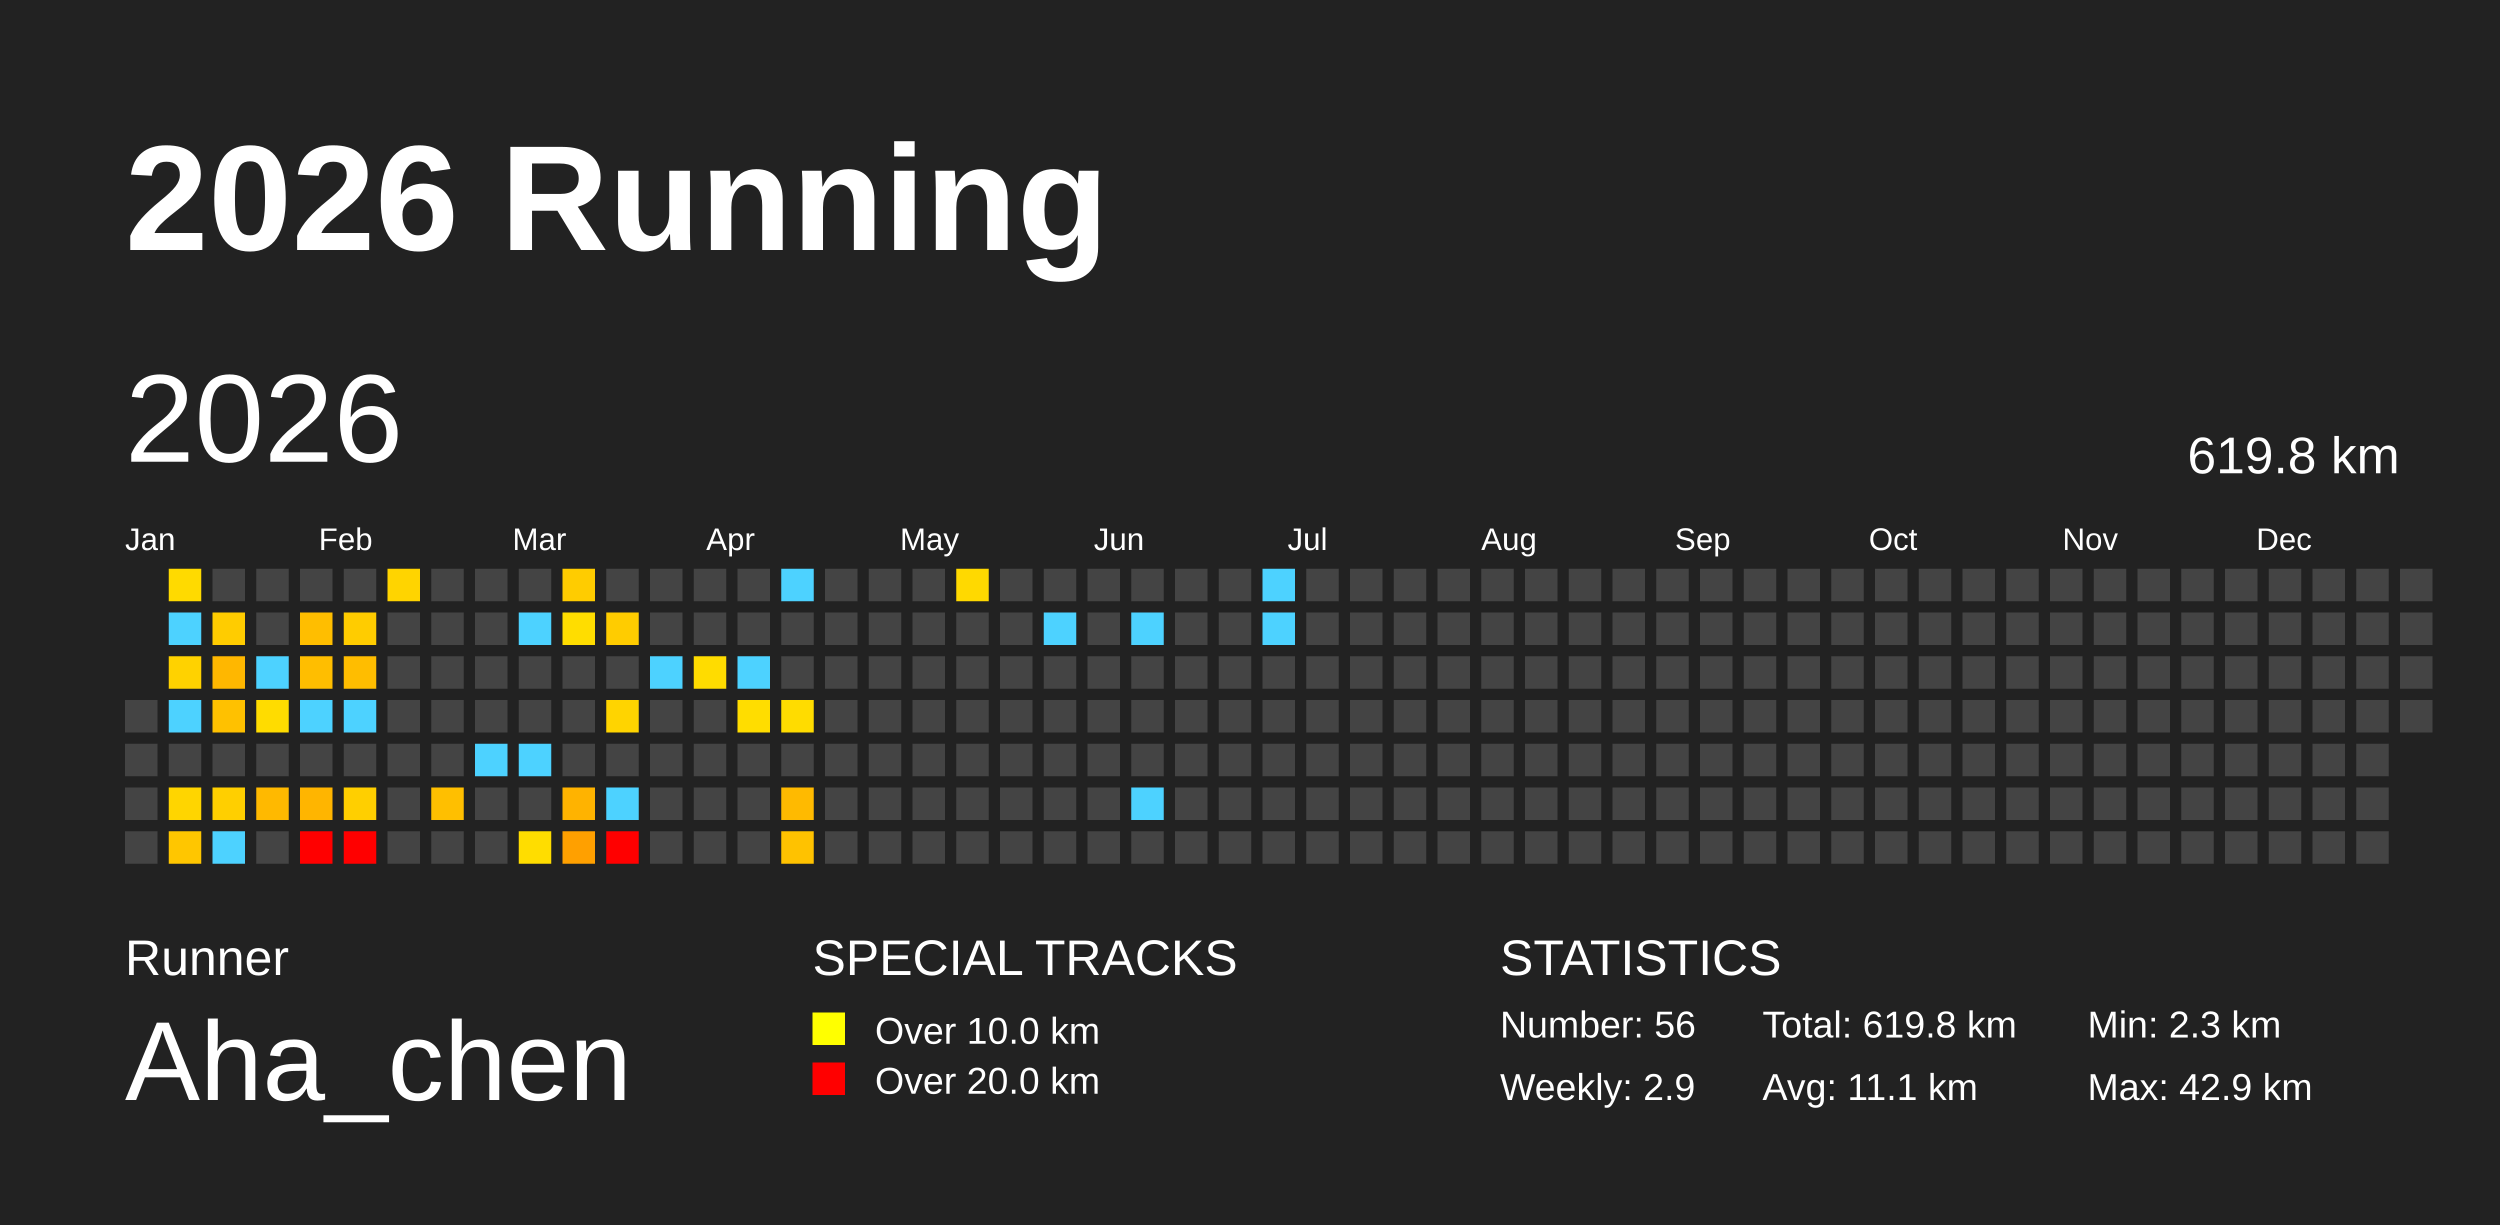
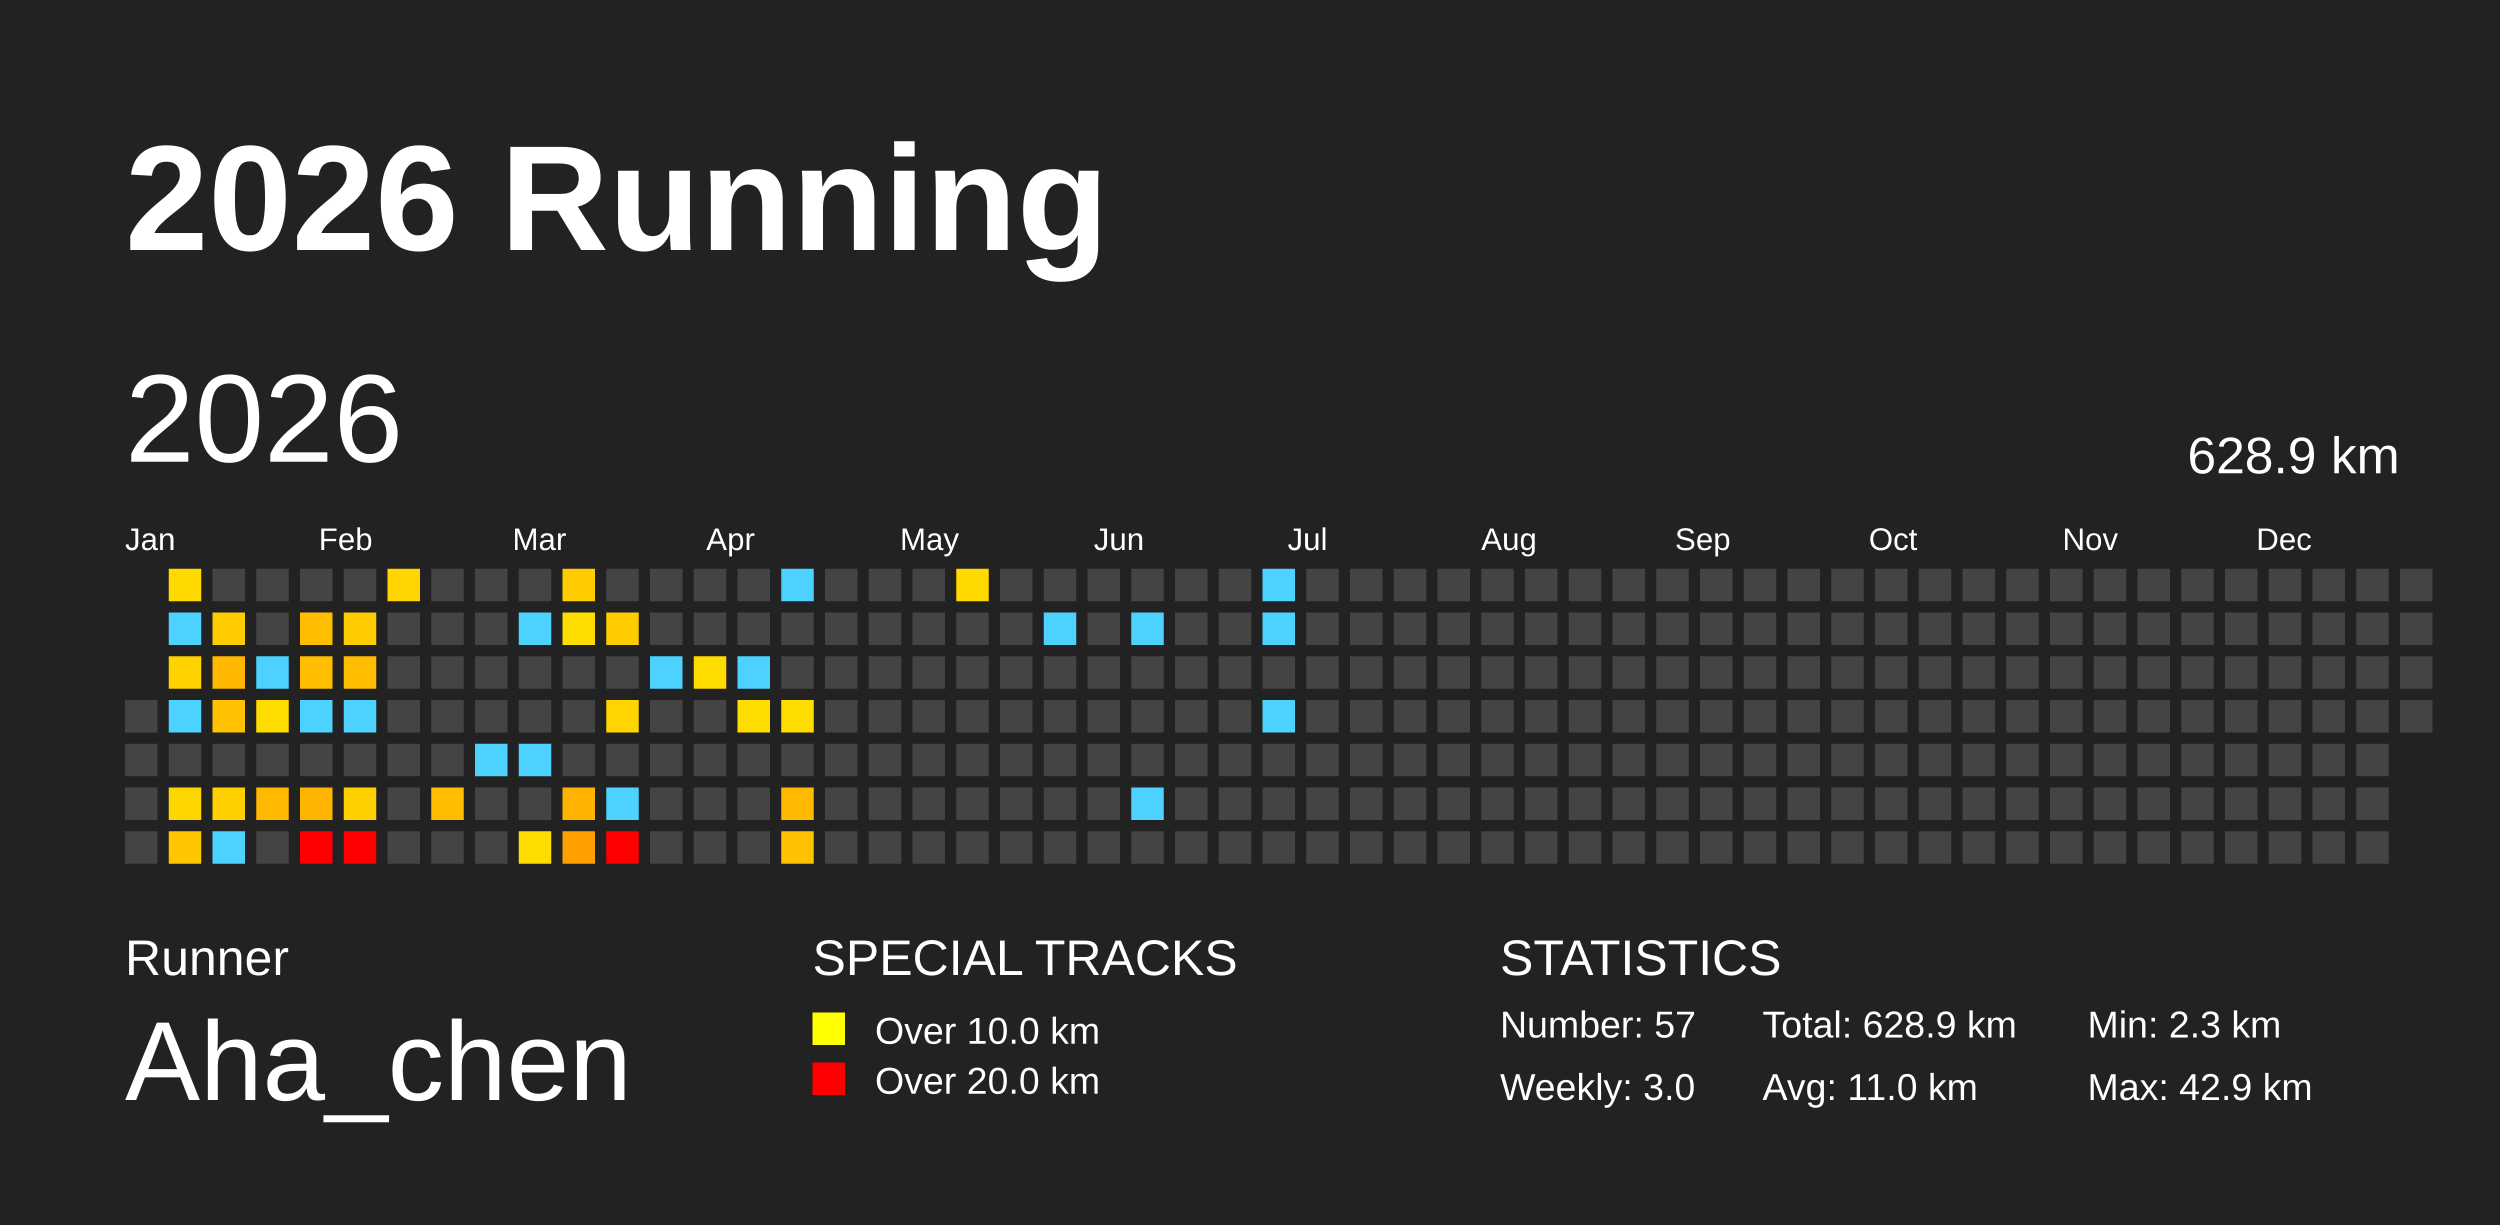
<svg xmlns="http://www.w3.org/2000/svg" baseProfile="full" height="98mm" version="1.1" viewBox="0,0,200,98" width="200mm">
  <defs />
  <rect fill="#222222" height="98" width="200" x="0" y="0" />
  <text fill="#FFFFFF" style="font-size:12px; font-family:Arial; font-weight:bold;" x="10" y="20">2026 Running</text>
  <text fill="#FFFFFF" style="font-size:4px; font-family:Arial" x="10" y="78">Runner</text>
  <text fill="#FFFFFF" style="font-size:9px; font-family:Arial" x="10" y="88">Aha_chen</text>
  <text fill="#FFFFFF" style="font-size:4px; font-family:Arial" x="65" y="78">SPECIAL TRACKS</text>
  <rect fill="yellow" height="2.6" width="2.6" x="65" y="81" />
  <text fill="#FFFFFF" style="font-size:3px; font-family:Arial" x="70" y="83.5">Over 10.0 km</text>
  <rect fill="red" height="2.6" width="2.6" x="65" y="85" />
  <text fill="#FFFFFF" style="font-size:3px; font-family:Arial" x="70" y="87.5">Over 20.0 km</text>
  <text fill="#FFFFFF" style="font-size:4px; font-family:Arial" x="120" y="78">STATISTICS</text>
-   <text fill="#FFFFFF" style="font-size:3px; font-family:Arial" x="120" y="83">Number: 56</text>
-   <text fill="#FFFFFF" style="font-size:3px; font-family:Arial" x="120" y="88">Weekly: 2.9</text>
-   <text fill="#FFFFFF" style="font-size:3px; font-family:Arial" x="141" y="83">Total: 619.8 km</text>
-   <text fill="#FFFFFF" style="font-size:3px; font-family:Arial" x="141" y="88">Avg: 11.1 km</text>
+   <text fill="#FFFFFF" style="font-size:3px; font-family:Arial" x="120" y="83">Number: 57</text>
+   <text fill="#FFFFFF" style="font-size:3px; font-family:Arial" x="120" y="88">Weekly: 3.0</text>
+   <text fill="#FFFFFF" style="font-size:3px; font-family:Arial" x="141" y="83">Total: 628.9 km</text>
+   <text fill="#FFFFFF" style="font-size:3px; font-family:Arial" x="141" y="88">Avg: 11.0 km</text>
  <text fill="#FFFFFF" style="font-size:3px; font-family:Arial" x="167" y="83">Min: 2.3 km</text>
  <text fill="#FFFFFF" style="font-size:3px; font-family:Arial" x="167" y="88">Max: 42.9 km</text>
  <text dominant-baseline="hanging" fill="#FFFFFF" style="font-size:10.0px; font-family:Arial;" x="10" y="30">2026</text>
-   <text dominant-baseline="hanging" fill="#FFFFFF" style="font-size:4.125px; font-family:Arial;" x="175" y="35">619.8 km</text>
+   <text dominant-baseline="hanging" fill="#FFFFFF" style="font-size:4.125px; font-family:Arial;" x="175" y="35">628.9 km</text>
  <text fill="#FFFFFF" style="font-size:2.5px; font-family:Arial" x="10.0" y="44">Jan</text>
  <text fill="#FFFFFF" style="font-size:2.5px; font-family:Arial" x="25.5" y="44">Feb</text>
  <text fill="#FFFFFF" style="font-size:2.5px; font-family:Arial" x="41.0" y="44">Mar</text>
  <text fill="#FFFFFF" style="font-size:2.5px; font-family:Arial" x="56.5" y="44">Apr</text>
  <text fill="#FFFFFF" style="font-size:2.5px; font-family:Arial" x="72.0" y="44">May</text>
  <text fill="#FFFFFF" style="font-size:2.5px; font-family:Arial" x="87.5" y="44">Jun</text>
  <text fill="#FFFFFF" style="font-size:2.5px; font-family:Arial" x="103.0" y="44">Jul</text>
  <text fill="#FFFFFF" style="font-size:2.5px; font-family:Arial" x="118.5" y="44">Aug</text>
  <text fill="#FFFFFF" style="font-size:2.5px; font-family:Arial" x="134.0" y="44">Sep</text>
  <text fill="#FFFFFF" style="font-size:2.5px; font-family:Arial" x="149.5" y="44">Oct</text>
  <text fill="#FFFFFF" style="font-size:2.5px; font-family:Arial" x="165.0" y="44">Nov</text>
  <text fill="#FFFFFF" style="font-size:2.5px; font-family:Arial" x="180.5" y="44">Dec</text>
  <rect fill="#444444" height="2.6" width="2.6" x="10.0" y="56.0" />
  <rect fill="#444444" height="2.6" width="2.6" x="10.0" y="59.5" />
  <rect fill="#444444" height="2.6" width="2.6" x="10.0" y="63.0" />
  <rect fill="#444444" height="2.6" width="2.6" x="10.0" y="66.5" />
  <rect fill="#ffda00" height="2.6" width="2.6" x="13.5" y="45.5" />
  <rect fill="#4dd2ff" height="2.6" width="2.6" x="13.5" y="49.0" />
  <rect fill="#ffd200" height="2.6" width="2.6" x="13.5" y="52.5" />
  <rect fill="#4dd2ff" height="2.6" width="2.6" x="13.5" y="56.0" />
  <rect fill="#444444" height="2.6" width="2.6" x="13.5" y="59.5" />
  <rect fill="#ffd500" height="2.6" width="2.6" x="13.5" y="63.0" />
  <rect fill="#ffc600" height="2.6" width="2.6" x="13.5" y="66.5" />
  <rect fill="#444444" height="2.6" width="2.6" x="17.0" y="45.5" />
  <rect fill="#ffcc00" height="2.6" width="2.6" x="17.0" y="49.0" />
  <rect fill="#ffb700" height="2.6" width="2.6" x="17.0" y="52.5" />
  <rect fill="#ffc100" height="2.6" width="2.6" x="17.0" y="56.0" />
  <rect fill="#444444" height="2.6" width="2.6" x="17.0" y="59.5" />
  <rect fill="#ffcf00" height="2.6" width="2.6" x="17.0" y="63.0" />
  <rect fill="#4dd2ff" height="2.6" width="2.6" x="17.0" y="66.5" />
  <rect fill="#444444" height="2.6" width="2.6" x="20.5" y="45.5" />
  <rect fill="#444444" height="2.6" width="2.6" x="20.5" y="49.0" />
  <rect fill="#4dd2ff" height="2.6" width="2.6" x="20.5" y="52.5" />
  <rect fill="#ffdc00" height="2.6" width="2.6" x="20.5" y="56.0" />
  <rect fill="#444444" height="2.6" width="2.6" x="20.5" y="59.5" />
  <rect fill="#ffb900" height="2.6" width="2.6" x="20.5" y="63.0" />
  <rect fill="#444444" height="2.6" width="2.6" x="20.5" y="66.5" />
  <rect fill="#444444" height="2.6" width="2.6" x="24.0" y="45.5" />
  <rect fill="#ffbe00" height="2.6" width="2.6" x="24.0" y="49.0" />
  <rect fill="#ffbe00" height="2.6" width="2.6" x="24.0" y="52.5" />
  <rect fill="#4dd2ff" height="2.6" width="2.6" x="24.0" y="56.0" />
  <rect fill="#444444" height="2.6" width="2.6" x="24.0" y="59.5" />
  <rect fill="#ffb500" height="2.6" width="2.6" x="24.0" y="63.0" />
  <rect fill="red" height="2.6" width="2.6" x="24.0" y="66.5" />
  <rect fill="#444444" height="2.6" width="2.6" x="27.5" y="45.5" />
  <rect fill="#ffcc00" height="2.6" width="2.6" x="27.5" y="49.0" />
  <rect fill="#ffbd00" height="2.6" width="2.6" x="27.5" y="52.5" />
  <rect fill="#4dd2ff" height="2.6" width="2.6" x="27.5" y="56.0" />
  <rect fill="#444444" height="2.6" width="2.6" x="27.5" y="59.5" />
  <rect fill="#ffcf00" height="2.6" width="2.6" x="27.5" y="63.0" />
  <rect fill="red" height="2.6" width="2.6" x="27.5" y="66.5" />
  <rect fill="#ffd400" height="2.6" width="2.6" x="31.0" y="45.5" />
  <rect fill="#444444" height="2.6" width="2.6" x="31.0" y="49.0" />
  <rect fill="#444444" height="2.6" width="2.6" x="31.0" y="52.5" />
  <rect fill="#444444" height="2.6" width="2.6" x="31.0" y="56.0" />
  <rect fill="#444444" height="2.6" width="2.6" x="31.0" y="59.5" />
  <rect fill="#444444" height="2.6" width="2.6" x="31.0" y="63.0" />
  <rect fill="#444444" height="2.6" width="2.6" x="31.0" y="66.5" />
  <rect fill="#444444" height="2.6" width="2.6" x="34.5" y="45.5" />
  <rect fill="#444444" height="2.6" width="2.6" x="34.5" y="49.0" />
  <rect fill="#444444" height="2.6" width="2.6" x="34.5" y="52.5" />
  <rect fill="#444444" height="2.6" width="2.6" x="34.5" y="56.0" />
  <rect fill="#444444" height="2.6" width="2.6" x="34.5" y="59.5" />
  <rect fill="#ffbf00" height="2.6" width="2.6" x="34.5" y="63.0" />
  <rect fill="#444444" height="2.6" width="2.6" x="34.5" y="66.5" />
  <rect fill="#444444" height="2.6" width="2.6" x="38.0" y="45.5" />
  <rect fill="#444444" height="2.6" width="2.6" x="38.0" y="49.0" />
  <rect fill="#444444" height="2.6" width="2.6" x="38.0" y="52.5" />
  <rect fill="#444444" height="2.6" width="2.6" x="38.0" y="56.0" />
  <rect fill="#4dd2ff" height="2.6" width="2.6" x="38.0" y="59.5" />
  <rect fill="#444444" height="2.6" width="2.6" x="38.0" y="63.0" />
  <rect fill="#444444" height="2.6" width="2.6" x="38.0" y="66.5" />
  <rect fill="#444444" height="2.6" width="2.6" x="41.5" y="45.5" />
  <rect fill="#4dd2ff" height="2.6" width="2.6" x="41.5" y="49.0" />
  <rect fill="#444444" height="2.6" width="2.6" x="41.5" y="52.5" />
  <rect fill="#444444" height="2.6" width="2.6" x="41.5" y="56.0" />
  <rect fill="#4dd2ff" height="2.6" width="2.6" x="41.5" y="59.5" />
  <rect fill="#444444" height="2.6" width="2.6" x="41.5" y="63.0" />
  <rect fill="#ffdd00" height="2.6" width="2.6" x="41.5" y="66.5" />
  <rect fill="#ffcc00" height="2.6" width="2.6" x="45.0" y="45.5" />
  <rect fill="#ffdd00" height="2.6" width="2.6" x="45.0" y="49.0" />
  <rect fill="#444444" height="2.6" width="2.6" x="45.0" y="52.5" />
  <rect fill="#444444" height="2.6" width="2.6" x="45.0" y="56.0" />
  <rect fill="#444444" height="2.6" width="2.6" x="45.0" y="59.5" />
  <rect fill="#ffb300" height="2.6" width="2.6" x="45.0" y="63.0" />
  <rect fill="#ffa000" height="2.6" width="2.6" x="45.0" y="66.5" />
  <rect fill="#444444" height="2.6" width="2.6" x="48.5" y="45.5" />
  <rect fill="#ffcc00" height="2.6" width="2.6" x="48.5" y="49.0" />
  <rect fill="#444444" height="2.6" width="2.6" x="48.5" y="52.5" />
  <rect fill="#ffd400" height="2.6" width="2.6" x="48.5" y="56.0" />
  <rect fill="#444444" height="2.6" width="2.6" x="48.5" y="59.5" />
  <rect fill="#4dd2ff" height="2.6" width="2.6" x="48.5" y="63.0" />
  <rect fill="red" height="2.6" width="2.6" x="48.5" y="66.5" />
  <rect fill="#444444" height="2.6" width="2.6" x="52.0" y="45.5" />
  <rect fill="#444444" height="2.6" width="2.6" x="52.0" y="49.0" />
  <rect fill="#4dd2ff" height="2.6" width="2.6" x="52.0" y="52.5" />
  <rect fill="#444444" height="2.6" width="2.6" x="52.0" y="56.0" />
  <rect fill="#444444" height="2.6" width="2.6" x="52.0" y="59.5" />
  <rect fill="#444444" height="2.6" width="2.6" x="52.0" y="63.0" />
  <rect fill="#444444" height="2.6" width="2.6" x="52.0" y="66.5" />
  <rect fill="#444444" height="2.6" width="2.6" x="55.5" y="45.5" />
  <rect fill="#444444" height="2.6" width="2.6" x="55.5" y="49.0" />
  <rect fill="#ffdc00" height="2.6" width="2.6" x="55.5" y="52.5" />
  <rect fill="#444444" height="2.6" width="2.6" x="55.5" y="56.0" />
  <rect fill="#444444" height="2.6" width="2.6" x="55.5" y="59.5" />
  <rect fill="#444444" height="2.6" width="2.6" x="55.5" y="63.0" />
  <rect fill="#444444" height="2.6" width="2.6" x="55.5" y="66.5" />
  <rect fill="#444444" height="2.6" width="2.6" x="59.0" y="45.5" />
  <rect fill="#444444" height="2.6" width="2.6" x="59.0" y="49.0" />
  <rect fill="#4dd2ff" height="2.6" width="2.6" x="59.0" y="52.5" />
  <rect fill="#ffdd00" height="2.6" width="2.6" x="59.0" y="56.0" />
  <rect fill="#444444" height="2.6" width="2.6" x="59.0" y="59.5" />
  <rect fill="#444444" height="2.6" width="2.6" x="59.0" y="63.0" />
  <rect fill="#444444" height="2.6" width="2.6" x="59.0" y="66.5" />
  <rect fill="#4dd2ff" height="2.6" width="2.6" x="62.5" y="45.5" />
  <rect fill="#444444" height="2.6" width="2.6" x="62.5" y="49.0" />
  <rect fill="#444444" height="2.6" width="2.6" x="62.5" y="52.5" />
  <rect fill="#ffdc00" height="2.6" width="2.6" x="62.5" y="56.0" />
  <rect fill="#444444" height="2.6" width="2.6" x="62.5" y="59.5" />
  <rect fill="#ffba00" height="2.6" width="2.6" x="62.5" y="63.0" />
  <rect fill="#ffc200" height="2.6" width="2.6" x="62.5" y="66.5" />
  <rect fill="#444444" height="2.6" width="2.6" x="66.0" y="45.5" />
  <rect fill="#444444" height="2.6" width="2.6" x="66.0" y="49.0" />
  <rect fill="#444444" height="2.6" width="2.6" x="66.0" y="52.5" />
  <rect fill="#444444" height="2.6" width="2.6" x="66.0" y="56.0" />
  <rect fill="#444444" height="2.6" width="2.6" x="66.0" y="59.5" />
  <rect fill="#444444" height="2.6" width="2.6" x="66.0" y="63.0" />
  <rect fill="#444444" height="2.6" width="2.6" x="66.0" y="66.5" />
  <rect fill="#444444" height="2.6" width="2.6" x="69.5" y="45.5" />
  <rect fill="#444444" height="2.6" width="2.6" x="69.5" y="49.0" />
  <rect fill="#444444" height="2.6" width="2.6" x="69.5" y="52.5" />
  <rect fill="#444444" height="2.6" width="2.6" x="69.5" y="56.0" />
  <rect fill="#444444" height="2.6" width="2.6" x="69.5" y="59.5" />
  <rect fill="#444444" height="2.6" width="2.6" x="69.5" y="63.0" />
  <rect fill="#444444" height="2.6" width="2.6" x="69.5" y="66.5" />
  <rect fill="#444444" height="2.6" width="2.6" x="73.0" y="45.5" />
  <rect fill="#444444" height="2.6" width="2.6" x="73.0" y="49.0" />
  <rect fill="#444444" height="2.6" width="2.6" x="73.0" y="52.5" />
  <rect fill="#444444" height="2.6" width="2.6" x="73.0" y="56.0" />
  <rect fill="#444444" height="2.6" width="2.6" x="73.0" y="59.5" />
  <rect fill="#444444" height="2.6" width="2.6" x="73.0" y="63.0" />
  <rect fill="#444444" height="2.6" width="2.6" x="73.0" y="66.5" />
  <rect fill="#ffd900" height="2.6" width="2.6" x="76.5" y="45.5" />
  <rect fill="#444444" height="2.6" width="2.6" x="76.5" y="49.0" />
  <rect fill="#444444" height="2.6" width="2.6" x="76.5" y="52.5" />
  <rect fill="#444444" height="2.6" width="2.6" x="76.5" y="56.0" />
  <rect fill="#444444" height="2.6" width="2.6" x="76.5" y="59.5" />
  <rect fill="#444444" height="2.6" width="2.6" x="76.5" y="63.0" />
  <rect fill="#444444" height="2.6" width="2.6" x="76.5" y="66.5" />
  <rect fill="#444444" height="2.6" width="2.6" x="80.0" y="45.5" />
  <rect fill="#444444" height="2.6" width="2.6" x="80.0" y="49.0" />
  <rect fill="#444444" height="2.6" width="2.6" x="80.0" y="52.5" />
  <rect fill="#444444" height="2.6" width="2.6" x="80.0" y="56.0" />
  <rect fill="#444444" height="2.6" width="2.6" x="80.0" y="59.5" />
  <rect fill="#444444" height="2.6" width="2.6" x="80.0" y="63.0" />
  <rect fill="#444444" height="2.6" width="2.6" x="80.0" y="66.5" />
  <rect fill="#444444" height="2.6" width="2.6" x="83.5" y="45.5" />
  <rect fill="#4dd2ff" height="2.6" width="2.6" x="83.5" y="49.0" />
  <rect fill="#444444" height="2.6" width="2.6" x="83.5" y="52.5" />
  <rect fill="#444444" height="2.6" width="2.6" x="83.5" y="56.0" />
  <rect fill="#444444" height="2.6" width="2.6" x="83.5" y="59.5" />
  <rect fill="#444444" height="2.6" width="2.6" x="83.5" y="63.0" />
  <rect fill="#444444" height="2.6" width="2.6" x="83.5" y="66.5" />
  <rect fill="#444444" height="2.6" width="2.6" x="87.0" y="45.5" />
  <rect fill="#444444" height="2.6" width="2.6" x="87.0" y="49.0" />
  <rect fill="#444444" height="2.6" width="2.6" x="87.0" y="52.5" />
  <rect fill="#444444" height="2.6" width="2.6" x="87.0" y="56.0" />
  <rect fill="#444444" height="2.6" width="2.6" x="87.0" y="59.5" />
  <rect fill="#444444" height="2.6" width="2.6" x="87.0" y="63.0" />
  <rect fill="#444444" height="2.6" width="2.6" x="87.0" y="66.5" />
  <rect fill="#444444" height="2.6" width="2.6" x="90.5" y="45.5" />
  <rect fill="#4dd2ff" height="2.6" width="2.6" x="90.5" y="49.0" />
  <rect fill="#444444" height="2.6" width="2.6" x="90.5" y="52.5" />
  <rect fill="#444444" height="2.6" width="2.6" x="90.5" y="56.0" />
  <rect fill="#444444" height="2.6" width="2.6" x="90.5" y="59.5" />
  <rect fill="#4dd2ff" height="2.6" width="2.6" x="90.5" y="63.0" />
  <rect fill="#444444" height="2.6" width="2.6" x="90.5" y="66.5" />
  <rect fill="#444444" height="2.6" width="2.6" x="94.0" y="45.5" />
  <rect fill="#444444" height="2.6" width="2.6" x="94.0" y="49.0" />
  <rect fill="#444444" height="2.6" width="2.6" x="94.0" y="52.5" />
  <rect fill="#444444" height="2.6" width="2.6" x="94.0" y="56.0" />
  <rect fill="#444444" height="2.6" width="2.6" x="94.0" y="59.5" />
  <rect fill="#444444" height="2.6" width="2.6" x="94.0" y="63.0" />
  <rect fill="#444444" height="2.6" width="2.6" x="94.0" y="66.5" />
  <rect fill="#444444" height="2.6" width="2.6" x="97.5" y="45.5" />
  <rect fill="#444444" height="2.6" width="2.6" x="97.5" y="49.0" />
  <rect fill="#444444" height="2.6" width="2.6" x="97.5" y="52.5" />
  <rect fill="#444444" height="2.6" width="2.6" x="97.5" y="56.0" />
  <rect fill="#444444" height="2.6" width="2.6" x="97.5" y="59.5" />
  <rect fill="#444444" height="2.6" width="2.6" x="97.5" y="63.0" />
  <rect fill="#444444" height="2.6" width="2.6" x="97.5" y="66.5" />
  <rect fill="#4dd2ff" height="2.6" width="2.6" x="101.0" y="45.5" />
  <rect fill="#4dd2ff" height="2.6" width="2.6" x="101.0" y="49.0" />
  <rect fill="#444444" height="2.6" width="2.6" x="101.0" y="52.5" />
-   <rect fill="#444444" height="2.6" width="2.6" x="101.0" y="56.0" />
+   <rect fill="#4dd2ff" height="2.6" width="2.6" x="101.0" y="56.0" />
  <rect fill="#444444" height="2.6" width="2.6" x="101.0" y="59.5" />
  <rect fill="#444444" height="2.6" width="2.6" x="101.0" y="63.0" />
  <rect fill="#444444" height="2.6" width="2.6" x="101.0" y="66.5" />
  <rect fill="#444444" height="2.6" width="2.6" x="104.5" y="45.5" />
  <rect fill="#444444" height="2.6" width="2.6" x="104.5" y="49.0" />
  <rect fill="#444444" height="2.6" width="2.6" x="104.5" y="52.5" />
  <rect fill="#444444" height="2.6" width="2.6" x="104.5" y="56.0" />
  <rect fill="#444444" height="2.6" width="2.6" x="104.5" y="59.5" />
  <rect fill="#444444" height="2.6" width="2.6" x="104.5" y="63.0" />
  <rect fill="#444444" height="2.6" width="2.6" x="104.5" y="66.5" />
  <rect fill="#444444" height="2.6" width="2.6" x="108.0" y="45.5" />
  <rect fill="#444444" height="2.6" width="2.6" x="108.0" y="49.0" />
  <rect fill="#444444" height="2.6" width="2.6" x="108.0" y="52.5" />
  <rect fill="#444444" height="2.6" width="2.6" x="108.0" y="56.0" />
  <rect fill="#444444" height="2.6" width="2.6" x="108.0" y="59.5" />
  <rect fill="#444444" height="2.6" width="2.6" x="108.0" y="63.0" />
  <rect fill="#444444" height="2.6" width="2.6" x="108.0" y="66.5" />
  <rect fill="#444444" height="2.6" width="2.6" x="111.5" y="45.5" />
  <rect fill="#444444" height="2.6" width="2.6" x="111.5" y="49.0" />
  <rect fill="#444444" height="2.6" width="2.6" x="111.5" y="52.5" />
  <rect fill="#444444" height="2.6" width="2.6" x="111.5" y="56.0" />
  <rect fill="#444444" height="2.6" width="2.6" x="111.5" y="59.5" />
  <rect fill="#444444" height="2.6" width="2.6" x="111.5" y="63.0" />
  <rect fill="#444444" height="2.6" width="2.6" x="111.5" y="66.5" />
  <rect fill="#444444" height="2.6" width="2.6" x="115.0" y="45.5" />
  <rect fill="#444444" height="2.6" width="2.6" x="115.0" y="49.0" />
  <rect fill="#444444" height="2.6" width="2.6" x="115.0" y="52.5" />
  <rect fill="#444444" height="2.6" width="2.6" x="115.0" y="56.0" />
  <rect fill="#444444" height="2.6" width="2.6" x="115.0" y="59.5" />
  <rect fill="#444444" height="2.6" width="2.6" x="115.0" y="63.0" />
  <rect fill="#444444" height="2.6" width="2.6" x="115.0" y="66.5" />
  <rect fill="#444444" height="2.6" width="2.6" x="118.5" y="45.5" />
  <rect fill="#444444" height="2.6" width="2.6" x="118.5" y="49.0" />
  <rect fill="#444444" height="2.6" width="2.6" x="118.5" y="52.5" />
  <rect fill="#444444" height="2.6" width="2.6" x="118.5" y="56.0" />
  <rect fill="#444444" height="2.6" width="2.6" x="118.5" y="59.5" />
  <rect fill="#444444" height="2.6" width="2.6" x="118.5" y="63.0" />
  <rect fill="#444444" height="2.6" width="2.6" x="118.5" y="66.5" />
  <rect fill="#444444" height="2.6" width="2.6" x="122.0" y="45.5" />
  <rect fill="#444444" height="2.6" width="2.6" x="122.0" y="49.0" />
  <rect fill="#444444" height="2.6" width="2.6" x="122.0" y="52.5" />
  <rect fill="#444444" height="2.6" width="2.6" x="122.0" y="56.0" />
  <rect fill="#444444" height="2.6" width="2.6" x="122.0" y="59.5" />
  <rect fill="#444444" height="2.6" width="2.6" x="122.0" y="63.0" />
  <rect fill="#444444" height="2.6" width="2.6" x="122.0" y="66.5" />
  <rect fill="#444444" height="2.6" width="2.6" x="125.5" y="45.5" />
  <rect fill="#444444" height="2.6" width="2.6" x="125.5" y="49.0" />
  <rect fill="#444444" height="2.6" width="2.6" x="125.5" y="52.5" />
  <rect fill="#444444" height="2.6" width="2.6" x="125.5" y="56.0" />
  <rect fill="#444444" height="2.6" width="2.6" x="125.5" y="59.5" />
  <rect fill="#444444" height="2.6" width="2.6" x="125.5" y="63.0" />
  <rect fill="#444444" height="2.6" width="2.6" x="125.5" y="66.5" />
  <rect fill="#444444" height="2.6" width="2.6" x="129.0" y="45.5" />
  <rect fill="#444444" height="2.6" width="2.6" x="129.0" y="49.0" />
  <rect fill="#444444" height="2.6" width="2.6" x="129.0" y="52.5" />
  <rect fill="#444444" height="2.6" width="2.6" x="129.0" y="56.0" />
  <rect fill="#444444" height="2.6" width="2.6" x="129.0" y="59.5" />
  <rect fill="#444444" height="2.6" width="2.6" x="129.0" y="63.0" />
  <rect fill="#444444" height="2.6" width="2.6" x="129.0" y="66.5" />
  <rect fill="#444444" height="2.6" width="2.6" x="132.5" y="45.5" />
  <rect fill="#444444" height="2.6" width="2.6" x="132.5" y="49.0" />
  <rect fill="#444444" height="2.6" width="2.6" x="132.5" y="52.5" />
  <rect fill="#444444" height="2.6" width="2.6" x="132.5" y="56.0" />
  <rect fill="#444444" height="2.6" width="2.6" x="132.5" y="59.5" />
  <rect fill="#444444" height="2.6" width="2.6" x="132.5" y="63.0" />
  <rect fill="#444444" height="2.6" width="2.6" x="132.5" y="66.5" />
  <rect fill="#444444" height="2.6" width="2.6" x="136.0" y="45.5" />
  <rect fill="#444444" height="2.6" width="2.6" x="136.0" y="49.0" />
  <rect fill="#444444" height="2.6" width="2.6" x="136.0" y="52.5" />
  <rect fill="#444444" height="2.6" width="2.6" x="136.0" y="56.0" />
  <rect fill="#444444" height="2.6" width="2.6" x="136.0" y="59.5" />
  <rect fill="#444444" height="2.6" width="2.6" x="136.0" y="63.0" />
  <rect fill="#444444" height="2.6" width="2.6" x="136.0" y="66.5" />
  <rect fill="#444444" height="2.6" width="2.6" x="139.5" y="45.5" />
  <rect fill="#444444" height="2.6" width="2.6" x="139.5" y="49.0" />
  <rect fill="#444444" height="2.6" width="2.6" x="139.5" y="52.5" />
  <rect fill="#444444" height="2.6" width="2.6" x="139.5" y="56.0" />
  <rect fill="#444444" height="2.6" width="2.6" x="139.5" y="59.5" />
  <rect fill="#444444" height="2.6" width="2.6" x="139.5" y="63.0" />
  <rect fill="#444444" height="2.6" width="2.6" x="139.5" y="66.5" />
  <rect fill="#444444" height="2.6" width="2.6" x="143.0" y="45.5" />
  <rect fill="#444444" height="2.6" width="2.6" x="143.0" y="49.0" />
  <rect fill="#444444" height="2.6" width="2.6" x="143.0" y="52.5" />
  <rect fill="#444444" height="2.6" width="2.6" x="143.0" y="56.0" />
  <rect fill="#444444" height="2.6" width="2.6" x="143.0" y="59.5" />
  <rect fill="#444444" height="2.6" width="2.6" x="143.0" y="63.0" />
  <rect fill="#444444" height="2.6" width="2.6" x="143.0" y="66.5" />
  <rect fill="#444444" height="2.6" width="2.6" x="146.5" y="45.5" />
  <rect fill="#444444" height="2.6" width="2.6" x="146.5" y="49.0" />
  <rect fill="#444444" height="2.6" width="2.6" x="146.5" y="52.5" />
  <rect fill="#444444" height="2.6" width="2.6" x="146.5" y="56.0" />
  <rect fill="#444444" height="2.6" width="2.6" x="146.5" y="59.5" />
  <rect fill="#444444" height="2.6" width="2.6" x="146.5" y="63.0" />
  <rect fill="#444444" height="2.6" width="2.6" x="146.5" y="66.5" />
  <rect fill="#444444" height="2.6" width="2.6" x="150.0" y="45.5" />
  <rect fill="#444444" height="2.6" width="2.6" x="150.0" y="49.0" />
  <rect fill="#444444" height="2.6" width="2.6" x="150.0" y="52.5" />
  <rect fill="#444444" height="2.6" width="2.6" x="150.0" y="56.0" />
  <rect fill="#444444" height="2.6" width="2.6" x="150.0" y="59.5" />
  <rect fill="#444444" height="2.6" width="2.6" x="150.0" y="63.0" />
  <rect fill="#444444" height="2.6" width="2.6" x="150.0" y="66.5" />
  <rect fill="#444444" height="2.6" width="2.6" x="153.5" y="45.5" />
  <rect fill="#444444" height="2.6" width="2.6" x="153.5" y="49.0" />
  <rect fill="#444444" height="2.6" width="2.6" x="153.5" y="52.5" />
  <rect fill="#444444" height="2.6" width="2.6" x="153.5" y="56.0" />
  <rect fill="#444444" height="2.6" width="2.6" x="153.5" y="59.5" />
  <rect fill="#444444" height="2.6" width="2.6" x="153.5" y="63.0" />
  <rect fill="#444444" height="2.6" width="2.6" x="153.5" y="66.5" />
  <rect fill="#444444" height="2.6" width="2.6" x="157.0" y="45.5" />
  <rect fill="#444444" height="2.6" width="2.6" x="157.0" y="49.0" />
  <rect fill="#444444" height="2.6" width="2.6" x="157.0" y="52.5" />
  <rect fill="#444444" height="2.6" width="2.6" x="157.0" y="56.0" />
  <rect fill="#444444" height="2.6" width="2.6" x="157.0" y="59.5" />
  <rect fill="#444444" height="2.6" width="2.6" x="157.0" y="63.0" />
  <rect fill="#444444" height="2.6" width="2.6" x="157.0" y="66.5" />
  <rect fill="#444444" height="2.6" width="2.6" x="160.5" y="45.5" />
  <rect fill="#444444" height="2.6" width="2.6" x="160.5" y="49.0" />
  <rect fill="#444444" height="2.6" width="2.6" x="160.5" y="52.5" />
  <rect fill="#444444" height="2.6" width="2.6" x="160.5" y="56.0" />
  <rect fill="#444444" height="2.6" width="2.6" x="160.5" y="59.5" />
  <rect fill="#444444" height="2.6" width="2.6" x="160.5" y="63.0" />
  <rect fill="#444444" height="2.6" width="2.6" x="160.5" y="66.5" />
  <rect fill="#444444" height="2.6" width="2.6" x="164.0" y="45.5" />
  <rect fill="#444444" height="2.6" width="2.6" x="164.0" y="49.0" />
  <rect fill="#444444" height="2.6" width="2.6" x="164.0" y="52.5" />
  <rect fill="#444444" height="2.6" width="2.6" x="164.0" y="56.0" />
  <rect fill="#444444" height="2.6" width="2.6" x="164.0" y="59.5" />
  <rect fill="#444444" height="2.6" width="2.6" x="164.0" y="63.0" />
  <rect fill="#444444" height="2.6" width="2.6" x="164.0" y="66.5" />
  <rect fill="#444444" height="2.6" width="2.6" x="167.5" y="45.5" />
  <rect fill="#444444" height="2.6" width="2.6" x="167.5" y="49.0" />
  <rect fill="#444444" height="2.6" width="2.6" x="167.5" y="52.5" />
  <rect fill="#444444" height="2.6" width="2.6" x="167.5" y="56.0" />
  <rect fill="#444444" height="2.6" width="2.6" x="167.5" y="59.5" />
  <rect fill="#444444" height="2.6" width="2.6" x="167.5" y="63.0" />
  <rect fill="#444444" height="2.6" width="2.6" x="167.5" y="66.5" />
  <rect fill="#444444" height="2.6" width="2.6" x="171.0" y="45.5" />
  <rect fill="#444444" height="2.6" width="2.6" x="171.0" y="49.0" />
  <rect fill="#444444" height="2.6" width="2.6" x="171.0" y="52.5" />
  <rect fill="#444444" height="2.6" width="2.6" x="171.0" y="56.0" />
  <rect fill="#444444" height="2.6" width="2.6" x="171.0" y="59.5" />
  <rect fill="#444444" height="2.6" width="2.6" x="171.0" y="63.0" />
  <rect fill="#444444" height="2.6" width="2.6" x="171.0" y="66.5" />
  <rect fill="#444444" height="2.6" width="2.6" x="174.5" y="45.5" />
  <rect fill="#444444" height="2.6" width="2.6" x="174.5" y="49.0" />
  <rect fill="#444444" height="2.6" width="2.6" x="174.5" y="52.5" />
  <rect fill="#444444" height="2.6" width="2.6" x="174.5" y="56.0" />
  <rect fill="#444444" height="2.6" width="2.6" x="174.5" y="59.5" />
  <rect fill="#444444" height="2.6" width="2.6" x="174.5" y="63.0" />
  <rect fill="#444444" height="2.6" width="2.6" x="174.5" y="66.5" />
  <rect fill="#444444" height="2.6" width="2.6" x="178.0" y="45.5" />
  <rect fill="#444444" height="2.6" width="2.6" x="178.0" y="49.0" />
  <rect fill="#444444" height="2.6" width="2.6" x="178.0" y="52.5" />
  <rect fill="#444444" height="2.6" width="2.6" x="178.0" y="56.0" />
  <rect fill="#444444" height="2.6" width="2.6" x="178.0" y="59.5" />
  <rect fill="#444444" height="2.6" width="2.6" x="178.0" y="63.0" />
  <rect fill="#444444" height="2.6" width="2.6" x="178.0" y="66.5" />
  <rect fill="#444444" height="2.6" width="2.6" x="181.5" y="45.5" />
  <rect fill="#444444" height="2.6" width="2.6" x="181.5" y="49.0" />
  <rect fill="#444444" height="2.6" width="2.6" x="181.5" y="52.5" />
  <rect fill="#444444" height="2.6" width="2.6" x="181.5" y="56.0" />
  <rect fill="#444444" height="2.6" width="2.6" x="181.5" y="59.5" />
  <rect fill="#444444" height="2.6" width="2.6" x="181.5" y="63.0" />
  <rect fill="#444444" height="2.6" width="2.6" x="181.5" y="66.5" />
  <rect fill="#444444" height="2.6" width="2.6" x="185.0" y="45.5" />
  <rect fill="#444444" height="2.6" width="2.6" x="185.0" y="49.0" />
  <rect fill="#444444" height="2.6" width="2.6" x="185.0" y="52.5" />
  <rect fill="#444444" height="2.6" width="2.6" x="185.0" y="56.0" />
  <rect fill="#444444" height="2.6" width="2.6" x="185.0" y="59.5" />
  <rect fill="#444444" height="2.6" width="2.6" x="185.0" y="63.0" />
  <rect fill="#444444" height="2.6" width="2.6" x="185.0" y="66.5" />
  <rect fill="#444444" height="2.6" width="2.6" x="188.5" y="45.5" />
  <rect fill="#444444" height="2.6" width="2.6" x="188.5" y="49.0" />
  <rect fill="#444444" height="2.6" width="2.6" x="188.5" y="52.5" />
  <rect fill="#444444" height="2.6" width="2.6" x="188.5" y="56.0" />
  <rect fill="#444444" height="2.6" width="2.6" x="188.5" y="59.5" />
  <rect fill="#444444" height="2.6" width="2.6" x="188.5" y="63.0" />
  <rect fill="#444444" height="2.6" width="2.6" x="188.5" y="66.5" />
  <rect fill="#444444" height="2.6" width="2.6" x="192.0" y="45.5" />
  <rect fill="#444444" height="2.6" width="2.6" x="192.0" y="49.0" />
  <rect fill="#444444" height="2.6" width="2.6" x="192.0" y="52.5" />
  <rect fill="#444444" height="2.6" width="2.6" x="192.0" y="56.0" />
</svg>
